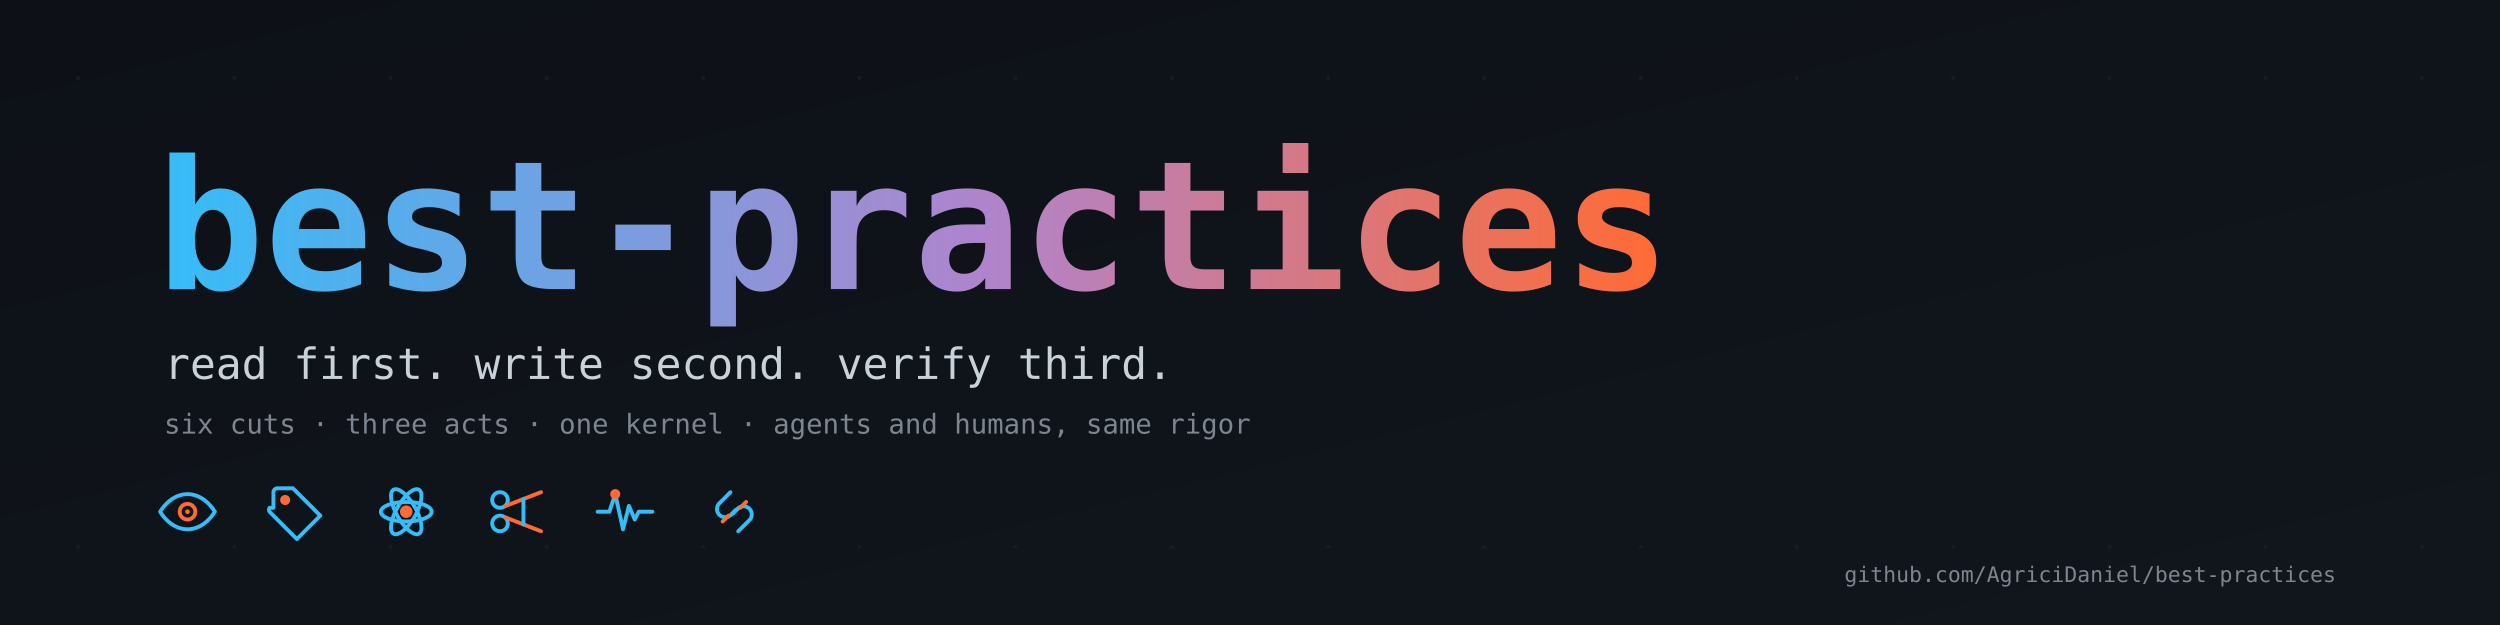
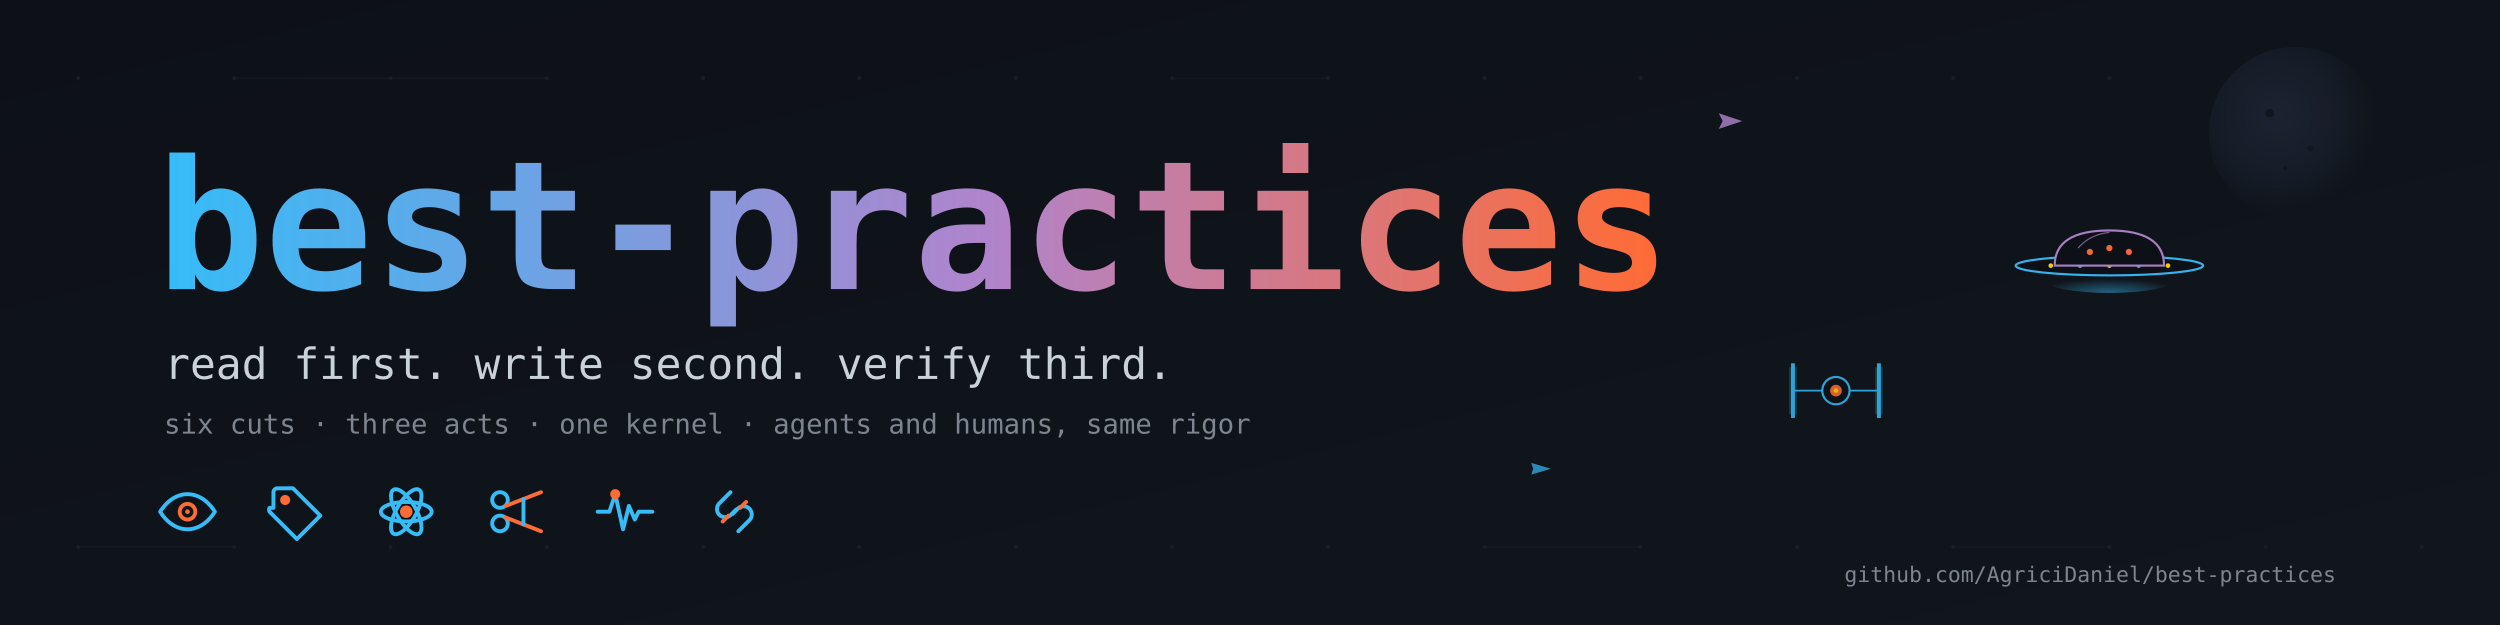
<svg xmlns="http://www.w3.org/2000/svg" viewBox="0 0 1280 320" role="img" aria-label="best-practices banner">
  <defs>
    <linearGradient id="bg" x1="0" y1="0" x2="1" y2="1">
      <stop offset="0%" stop-color="#0d1117" />
      <stop offset="100%" stop-color="#11161d" />
    </linearGradient>
    <linearGradient id="title" x1="0" y1="0" x2="1" y2="0">
      <stop offset="0%" stop-color="#36BCF7" />
      <stop offset="55%" stop-color="#B084CC" />
      <stop offset="100%" stop-color="#FF6B35" />
    </linearGradient>
+     <radialGradient id="moon" cx="0.4" cy="0.4" r="0.7">
+       <stop offset="0%" stop-color="#1d2533" />
+       <stop offset="55%" stop-color="#161c27" />
+       <stop offset="100%" stop-color="#0d1117" stop-opacity="0" />
+     </radialGradient>
+     <radialGradient id="ufoglow" cx="0.5" cy="1" r="0.6">
+       <stop offset="0%" stop-color="#36BCF7" stop-opacity="0.5" />
+       <stop offset="100%" stop-color="#36BCF7" stop-opacity="0" />
+     </radialGradient>
+     <linearGradient id="warpTrail" x1="0" y1="0" x2="1" y2="0">
+       <stop offset="0%" stop-color="#B084CC" stop-opacity="0" />
+       <stop offset="100%" stop-color="#B084CC" stop-opacity="0.7" />
+     </linearGradient>
+     <linearGradient id="warpTrail2" x1="0" y1="0" x2="1" y2="0">
+       <stop offset="0%" stop-color="#36BCF7" stop-opacity="0" />
+       <stop offset="100%" stop-color="#36BCF7" stop-opacity="0.55" />
+     </linearGradient>
  </defs>
  <rect width="1280" height="320" fill="url(#bg)" />
-   <g fill="#1a2030" opacity="0.7">
+   <g opacity="0.9">
+     <circle cx="1175" cy="68" r="44" fill="url(#moon)" />
+     <circle cx="1162" cy="58" r="2.2" fill="#0d1117" opacity="0.7" />
+     <circle cx="1183" cy="76" r="1.6" fill="#0d1117" opacity="0.6" />
+     <circle cx="1170" cy="86" r="1.1" fill="#0d1117" opacity="0.6" />
+   </g>
+   <g stroke="#1a2030" stroke-width="0.5" opacity="0.7">
+     <line x1="120" y1="40" x2="200" y2="40" />
+     <line x1="200" y1="40" x2="280" y2="40" />
+     <line x1="600" y1="40" x2="680" y2="40" />
+     <line x1="40" y1="280" x2="120" y2="280" />
+     <line x1="760" y1="280" x2="840" y2="280" />
+     <line x1="1000" y1="280" x2="1080" y2="280" />
+   </g>
+   <g fill="#1a2030" opacity="0.85">
    <circle cx="40" cy="40" r="1" />
    <circle cx="120" cy="40" r="1" />
    <circle cx="200" cy="40" r="1" />
    <circle cx="280" cy="40" r="1" />
    <circle cx="360" cy="40" r="1" />
    <circle cx="440" cy="40" r="1" />
    <circle cx="520" cy="40" r="1" />
    <circle cx="600" cy="40" r="1" />
    <circle cx="680" cy="40" r="1" />
    <circle cx="760" cy="40" r="1" />
    <circle cx="840" cy="40" r="1" />
    <circle cx="920" cy="40" r="1" />
    <circle cx="1000" cy="40" r="1" />
    <circle cx="1080" cy="40" r="1" />
-     <circle cx="1160" cy="40" r="1" />
-     <circle cx="1240" cy="40" r="1" />
    <circle cx="40" cy="280" r="1" />
    <circle cx="120" cy="280" r="1" />
    <circle cx="200" cy="280" r="1" />
    <circle cx="280" cy="280" r="1" />
    <circle cx="360" cy="280" r="1" />
    <circle cx="440" cy="280" r="1" />
    <circle cx="520" cy="280" r="1" />
    <circle cx="600" cy="280" r="1" />
    <circle cx="680" cy="280" r="1" />
    <circle cx="760" cy="280" r="1" />
    <circle cx="840" cy="280" r="1" />
    <circle cx="920" cy="280" r="1" />
    <circle cx="1000" cy="280" r="1" />
    <circle cx="1080" cy="280" r="1" />
    <circle cx="1160" cy="280" r="1" />
    <circle cx="1240" cy="280" r="1" />
+   </g>
+   <g opacity="0.8">
+     <line x1="780" y1="62" x2="888" y2="62" stroke="url(#warpTrail)" stroke-width="1.2" />
+     <polygon points="892,62 880,58 882,62 880,66" fill="#B084CC" />
+   </g>
+   <g opacity="0.7">
+     <line x1="700" y1="240" x2="790" y2="240" stroke="url(#warpTrail2)" stroke-width="0.9" />
+     <polygon points="794,240 784,237 785,240 784,243" fill="#36BCF7" />
+   </g>
+   <g transform="translate(1080, 130)" opacity="0.95">
+     <ellipse cx="0" cy="14" rx="32" ry="6" fill="url(#ufoglow)" />
+     <ellipse cx="0" cy="6" rx="48" ry="5" fill="#0d1117" stroke="#36BCF7" stroke-width="1.1" />
+     <circle cx="-30" cy="6" r="1.2" fill="#FFD700" />
+     <circle cx="-15" cy="6" r="1.2" fill="#36BCF7" />
+     <circle cx="0" cy="6" r="1.2" fill="#FFD700" />
+     <circle cx="15" cy="6" r="1.2" fill="#36BCF7" />
+     <circle cx="30" cy="6" r="1.2" fill="#FFD700" />
+     <path d="M -28 6 Q -28 -12, 0 -12 Q 28 -12, 28 6 Z" fill="#0d1117" stroke="#B084CC" stroke-width="1.1" />
+     <path d="M -16 -3 Q -10 -10, 0 -11" fill="none" stroke="#B084CC" stroke-width="0.6" opacity="0.7" />
+     <circle cx="-10" cy="-1" r="1.6" fill="#FF6B35" />
+     <circle cx="0" cy="-3" r="1.6" fill="#FF6B35" />
+     <circle cx="10" cy="-1" r="1.6" fill="#FF6B35" />
+   </g>
+   <g transform="translate(940, 200)" opacity="0.85">
+     <line x1="-22" y1="-14" x2="-22" y2="14" stroke="#36BCF7" stroke-width="2" />
+     <line x1="22" y1="-14" x2="22" y2="14" stroke="#36BCF7" stroke-width="2" />
+     <line x1="-22" y1="-12" x2="-22" y2="12" stroke="#36BCF7" stroke-width="4" opacity="0.25" />
+     <line x1="22" y1="-12" x2="22" y2="12" stroke="#36BCF7" stroke-width="4" opacity="0.25" />
+     <line x1="-22" y1="0" x2="-7" y2="0" stroke="#36BCF7" stroke-width="0.9" />
+     <line x1="7" y1="0" x2="22" y2="0" stroke="#36BCF7" stroke-width="0.9" />
+     <circle cx="0" cy="0" r="7" fill="#0d1117" stroke="#36BCF7" stroke-width="1.1" />
+     <circle cx="0" cy="0" r="3" fill="#FF6B35" />
+     <circle cx="0" cy="0" r="1.2" fill="#FFD700" />
  </g>
  <text x="80" y="148" font-family="ui-monospace, SFMono-Regular, Menlo, monospace" font-size="92" font-weight="700" fill="url(#title)">best-practices</text>
  <text x="84" y="194" font-family="ui-monospace, SFMono-Regular, Menlo, monospace" font-size="22" fill="#c9d1d9">read first. write second. verify third.</text>
  <text x="84" y="222" font-family="ui-monospace, SFMono-Regular, Menlo, monospace" font-size="14" fill="#7d8590">six cuts · three acts · one kernel · agents and humans, same rigor</text>
  <g transform="translate(80, 246)" stroke="#36BCF7" stroke-width="2" fill="none" stroke-linecap="round" stroke-linejoin="round">
    <g transform="translate(0,0)">
      <path d="M2 16s5-9 14-9 14 9 14 9-5 9-14 9S2 16 2 16z" />
      <circle cx="16" cy="16" r="4" stroke="#FF6B35" />
      <circle cx="16" cy="16" r="1.2" fill="#FF6B35" stroke="none" />
    </g>
    <g transform="translate(56,0)">
      <path d="M4 14V6a2 2 0 0 1 2-2h8l14 14-12 12L2 16a2 2 0 0 1 0-2z" />
      <circle cx="10" cy="10" r="1.6" fill="#FF6B35" stroke="#FF6B35" />
    </g>
    <g transform="translate(112,0)">
      <circle cx="16" cy="16" r="2.2" fill="#FF6B35" stroke="#FF6B35" />
      <ellipse cx="16" cy="16" rx="13" ry="5" />
      <ellipse cx="16" cy="16" rx="13" ry="5" transform="rotate(60 16 16)" />
      <ellipse cx="16" cy="16" rx="13" ry="5" transform="rotate(120 16 16)" />
    </g>
    <g transform="translate(168,0)">
      <circle cx="8" cy="22" r="4" />
      <circle cx="8" cy="10" r="4" />
      <line x1="11" y1="13" x2="29" y2="6" stroke="#FF6B35" />
      <line x1="11" y1="19" x2="29" y2="26" stroke="#FF6B35" />
      <line x1="20" y1="9.5" x2="20" y2="22.5" />
    </g>
    <g transform="translate(224,0)">
      <path d="M2 16h6l3-9 4 18 3-12 3 7 2-4h7" />
      <circle cx="11" cy="7" r="1.6" fill="#FF6B35" stroke="#FF6B35" />
    </g>
    <g transform="translate(280,0)">
      <path d="M14 6l-6 6a4.2 4.2 0 0 0 5.9 5.9l3-3" />
      <path d="M18 26l6-6a4.2 4.2 0 0 0-5.9-5.9l-3 3" />
      <path d="M13 18l-3 3" stroke="#FF6B35" />
      <path d="M19 14l3-3" stroke="#FF6B35" />
    </g>
  </g>
  <text x="1196" y="298" font-family="ui-monospace, SFMono-Regular, Menlo, monospace" font-size="11" fill="#7d8590" text-anchor="end">github.com/AgriciDaniel/best-practices</text>
</svg>
